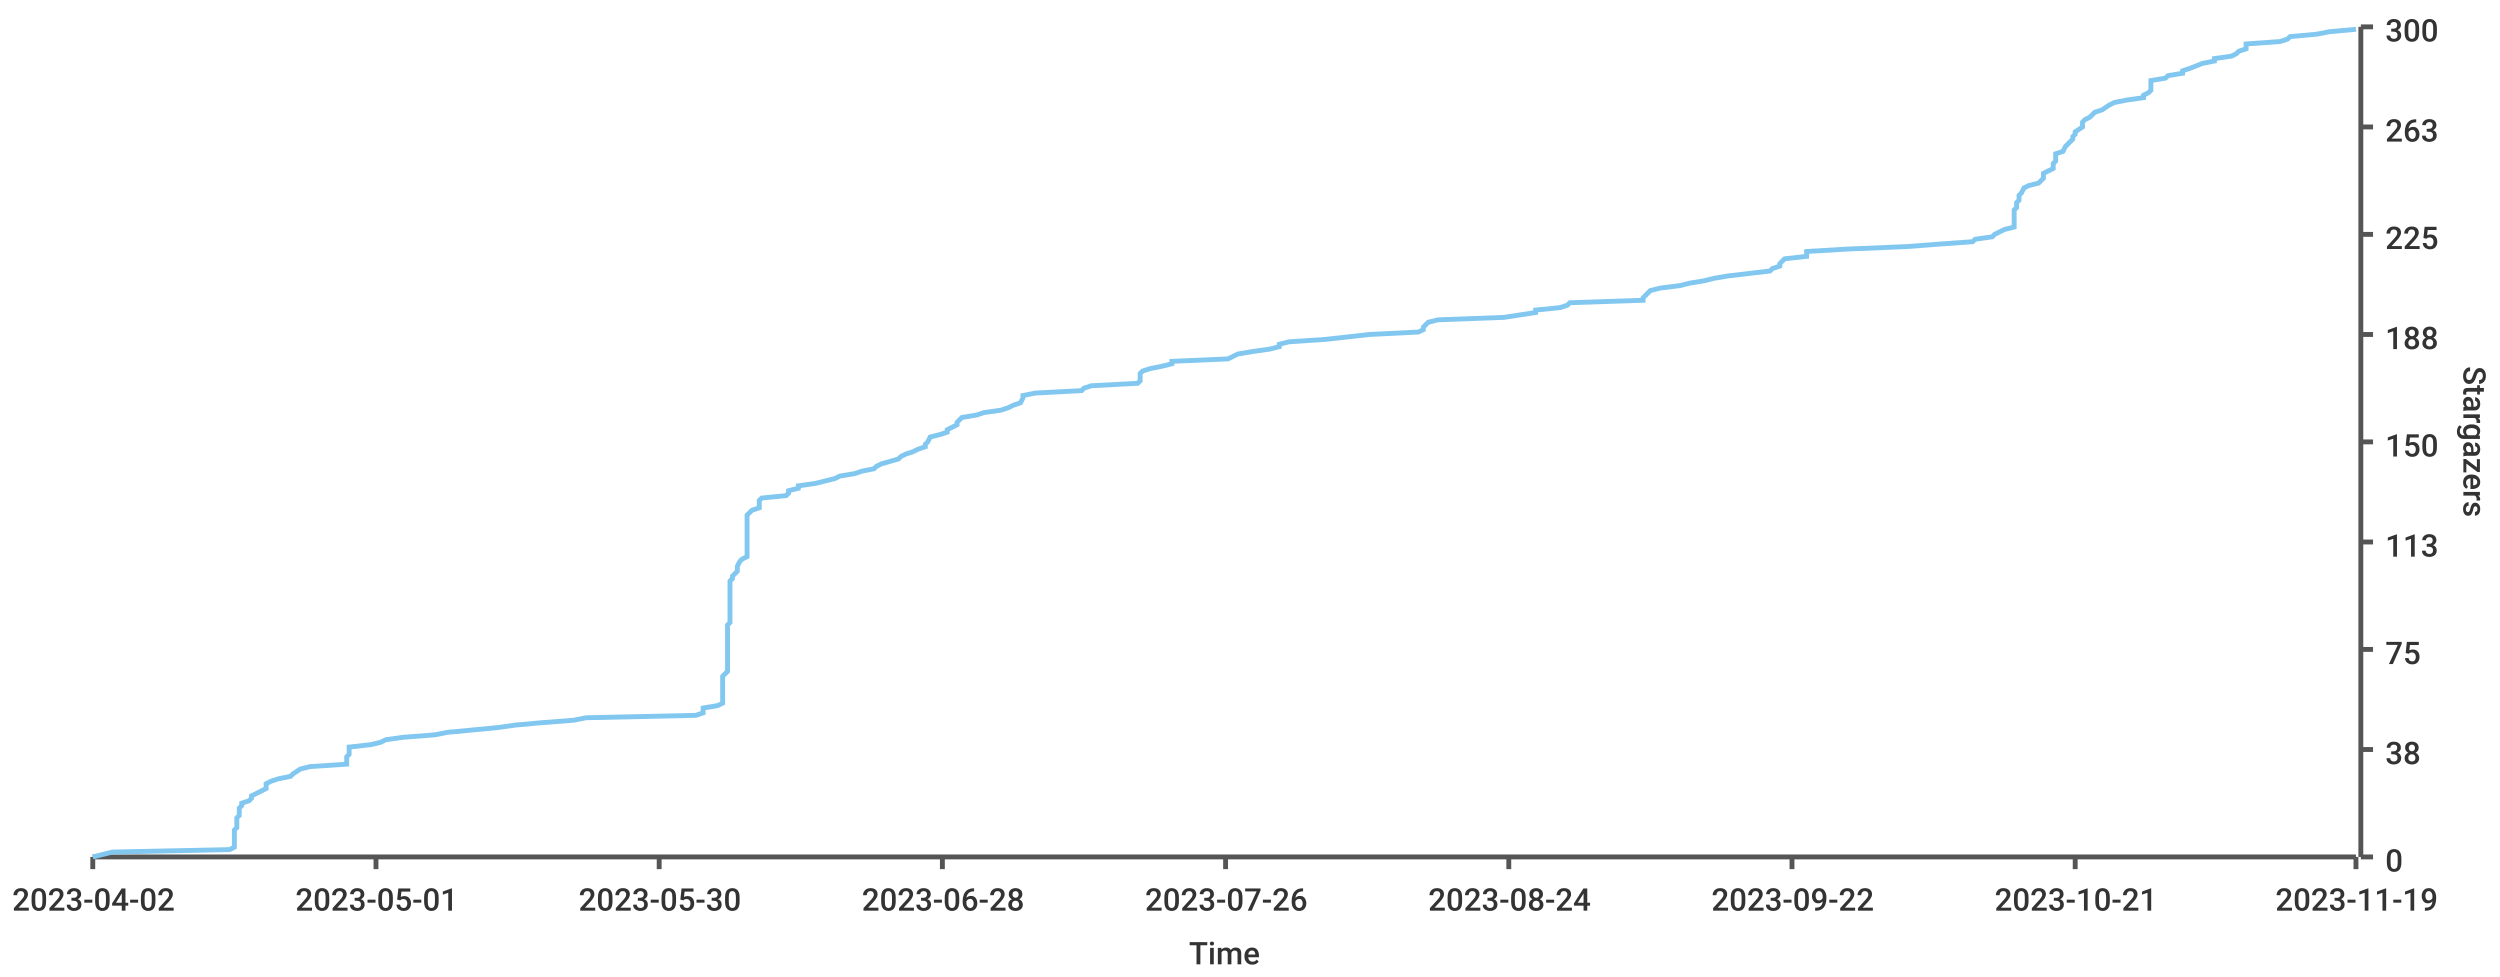
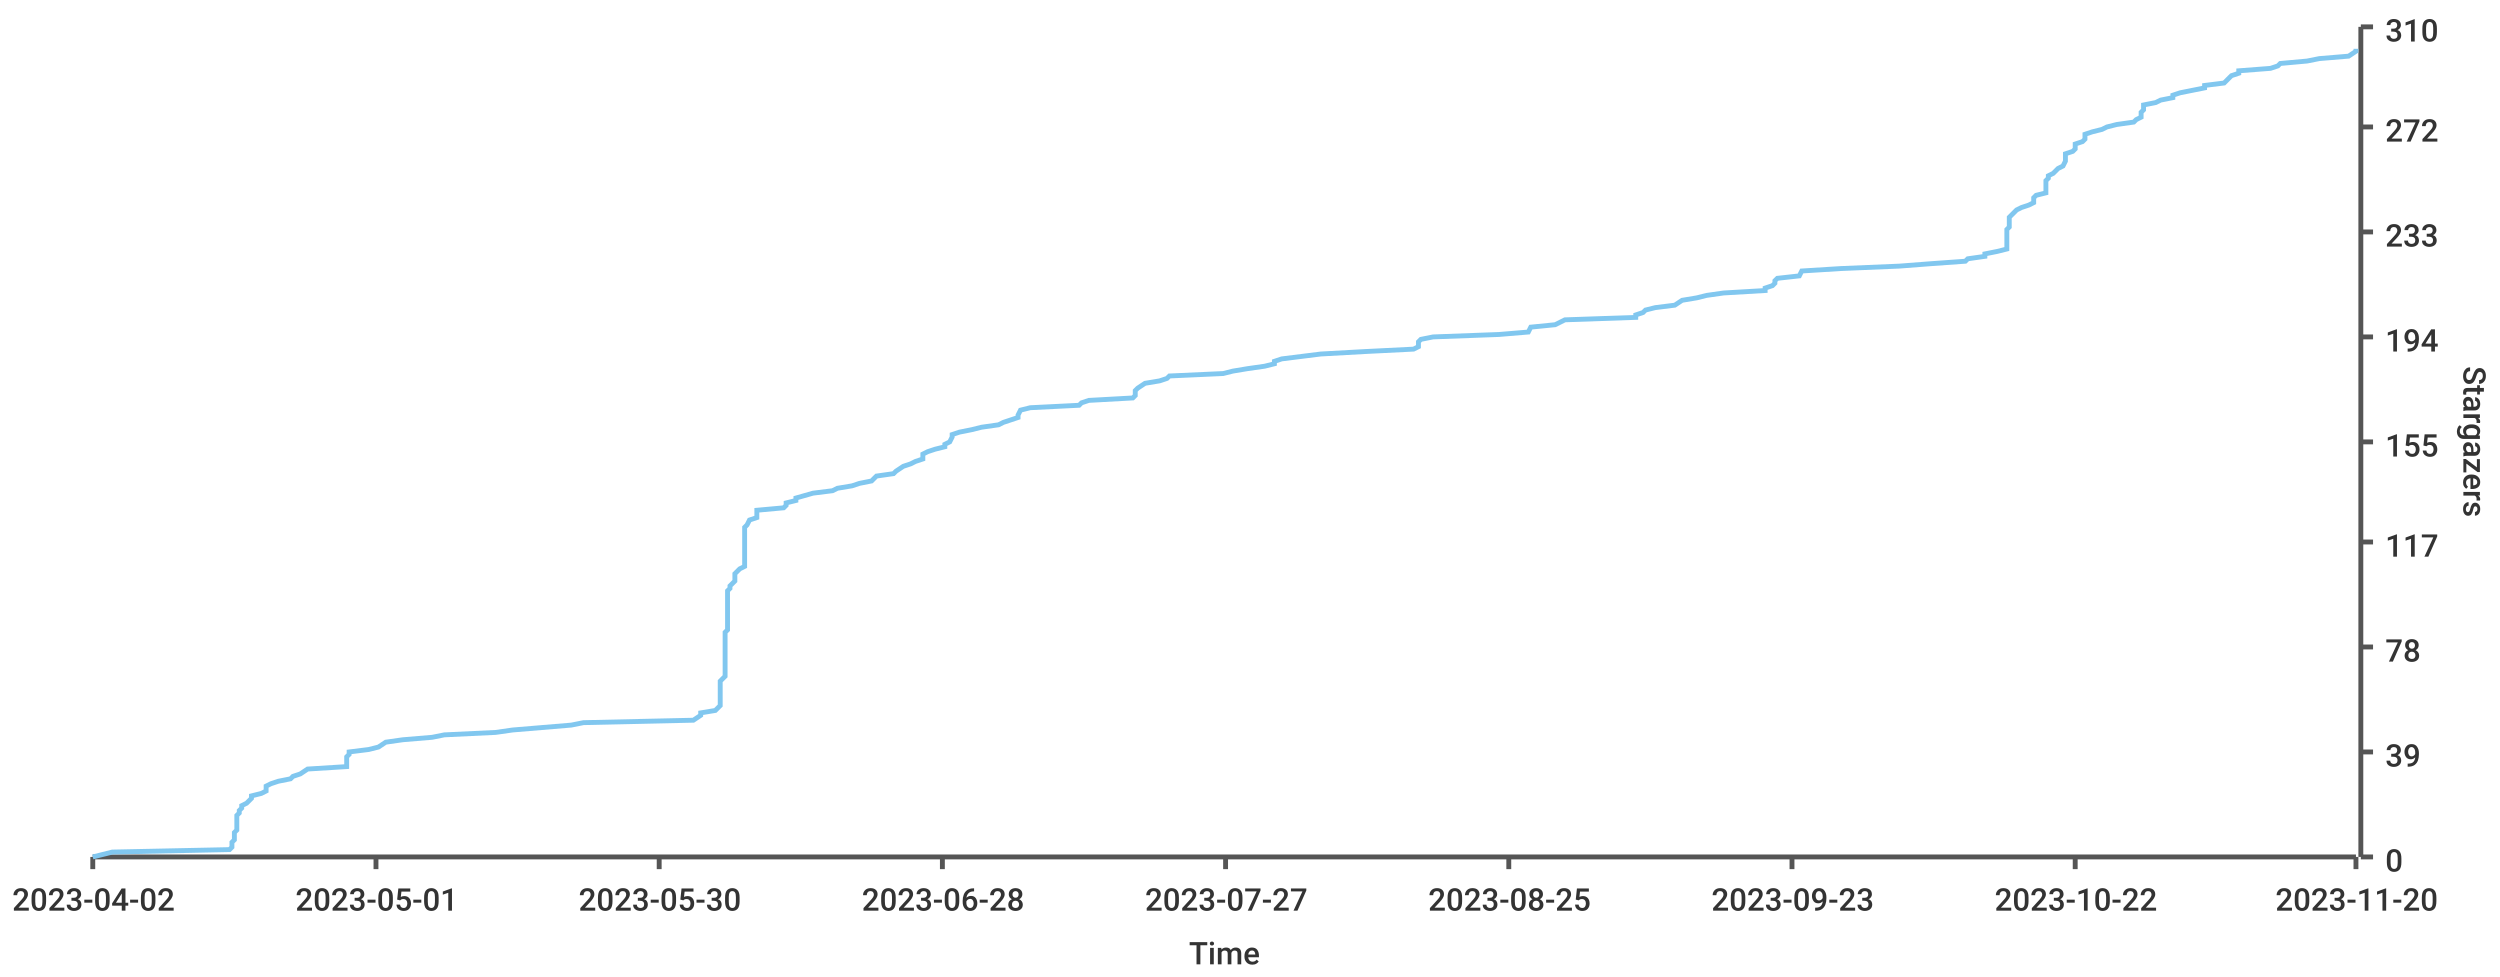
<svg xmlns="http://www.w3.org/2000/svg" width="1024" height="400">\n<path d="M 0 0 L 1024 0 L 1024 400 L 0 400 L 0 0" style="stroke-width:0;stroke:rgba(255,255,255,1.0);fill:rgba(255,255,255,1.0)" />
  <path d="M 38 11 L 965 11 L 965 351 L 38 351 L 38 11" style="stroke-width:0;stroke:rgba(255,255,255,1.0);fill:rgba(255,255,255,1.0)" />
  <path d="M 38 351 L 965 351" style="stroke-width:2;stroke:rgba(85,85,85,1.0);fill:none" />
  <path d="M 38 351 L 38 356" style="stroke-width:2;stroke:rgba(85,85,85,1.0);fill:none" />
  <text x="5" y="373" style="stroke-width:0;stroke:none;fill:rgba(51,51,51,1.0);font-size:12.8px;font-family:'Roboto Medium',sans-serif">2023-04-02</text>
  <path d="M 154 351 L 154 356" style="stroke-width:2;stroke:rgba(85,85,85,1.0);fill:none" />
  <text x="121" y="373" style="stroke-width:0;stroke:none;fill:rgba(51,51,51,1.0);font-size:12.8px;font-family:'Roboto Medium',sans-serif">2023-05-01</text>
  <path d="M 270 351 L 270 356" style="stroke-width:2;stroke:rgba(85,85,85,1.0);fill:none" />
  <text x="237" y="373" style="stroke-width:0;stroke:none;fill:rgba(51,51,51,1.0);font-size:12.8px;font-family:'Roboto Medium',sans-serif">2023-05-30</text>
  <path d="M 386 351 L 386 356" style="stroke-width:2;stroke:rgba(85,85,85,1.0);fill:none" />
  <text x="353" y="373" style="stroke-width:0;stroke:none;fill:rgba(51,51,51,1.0);font-size:12.8px;font-family:'Roboto Medium',sans-serif">2023-06-28</text>
  <path d="M 502 351 L 502 356" style="stroke-width:2;stroke:rgba(85,85,85,1.0);fill:none" />
-   <text x="469" y="373" style="stroke-width:0;stroke:none;fill:rgba(51,51,51,1.0);font-size:12.8px;font-family:'Roboto Medium',sans-serif">2023-07-26</text>
+   <text x="469" y="373" style="stroke-width:0;stroke:none;fill:rgba(51,51,51,1.0);font-size:12.8px;font-family:'Roboto Medium',sans-serif">2023-07-27</text>
  <path d="M 618 351 L 618 356" style="stroke-width:2;stroke:rgba(85,85,85,1.0);fill:none" />
-   <text x="585" y="373" style="stroke-width:0;stroke:none;fill:rgba(51,51,51,1.0);font-size:12.8px;font-family:'Roboto Medium',sans-serif">2023-08-24</text>
+   <text x="585" y="373" style="stroke-width:0;stroke:none;fill:rgba(51,51,51,1.0);font-size:12.8px;font-family:'Roboto Medium',sans-serif">2023-08-25</text>
  <path d="M 734 351 L 734 356" style="stroke-width:2;stroke:rgba(85,85,85,1.0);fill:none" />
-   <text x="701" y="373" style="stroke-width:0;stroke:none;fill:rgba(51,51,51,1.0);font-size:12.8px;font-family:'Roboto Medium',sans-serif">2023-09-22</text>
+   <text x="701" y="373" style="stroke-width:0;stroke:none;fill:rgba(51,51,51,1.0);font-size:12.8px;font-family:'Roboto Medium',sans-serif">2023-09-23</text>
  <path d="M 850 351 L 850 356" style="stroke-width:2;stroke:rgba(85,85,85,1.0);fill:none" />
-   <text x="817" y="373" style="stroke-width:0;stroke:none;fill:rgba(51,51,51,1.0);font-size:12.8px;font-family:'Roboto Medium',sans-serif">2023-10-21</text>
+   <text x="817" y="373" style="stroke-width:0;stroke:none;fill:rgba(51,51,51,1.0);font-size:12.8px;font-family:'Roboto Medium',sans-serif">2023-10-22</text>
  <path d="M 965 351 L 965 356" style="stroke-width:2;stroke:rgba(85,85,85,1.0);fill:none" />
-   <text x="932" y="373" style="stroke-width:0;stroke:none;fill:rgba(51,51,51,1.0);font-size:12.8px;font-family:'Roboto Medium',sans-serif">2023-11-19</text>
+   <text x="932" y="373" style="stroke-width:0;stroke:none;fill:rgba(51,51,51,1.0);font-size:12.8px;font-family:'Roboto Medium',sans-serif">2023-11-20</text>
  <text x="487" y="395" style="stroke-width:0;stroke:none;fill:rgba(51,51,51,1.0);font-size:12.8px;font-family:'Roboto Medium',sans-serif">Time</text>
  <path d="M 967 351 L 967 11" style="stroke-width:2;stroke:rgba(85,85,85,1.0);fill:none" />
  <path d="M 967 351 L 972 351" style="stroke-width:2;stroke:rgba(85,85,85,1.0);fill:none" />
  <text x="977" y="357" style="stroke-width:0;stroke:none;fill:rgba(51,51,51,1.0);font-size:12.8px;font-family:'Roboto Medium',sans-serif">0</text>
-   <path d="M 967 307 L 972 307" style="stroke-width:2;stroke:rgba(85,85,85,1.0);fill:none" />
-   <text x="977" y="313" style="stroke-width:0;stroke:none;fill:rgba(51,51,51,1.0);font-size:12.8px;font-family:'Roboto Medium',sans-serif">38</text>
-   <path d="M 967 266 L 972 266" style="stroke-width:2;stroke:rgba(85,85,85,1.0);fill:none" />
-   <text x="977" y="272" style="stroke-width:0;stroke:none;fill:rgba(51,51,51,1.0);font-size:12.8px;font-family:'Roboto Medium',sans-serif">75</text>
+   <path d="M 967 308 L 972 308" style="stroke-width:2;stroke:rgba(85,85,85,1.0);fill:none" />
+   <text x="977" y="314" style="stroke-width:0;stroke:none;fill:rgba(51,51,51,1.0);font-size:12.8px;font-family:'Roboto Medium',sans-serif">39</text>
+   <path d="M 967 265 L 972 265" style="stroke-width:2;stroke:rgba(85,85,85,1.0);fill:none" />
+   <text x="977" y="271" style="stroke-width:0;stroke:none;fill:rgba(51,51,51,1.0);font-size:12.8px;font-family:'Roboto Medium',sans-serif">78</text>
  <path d="M 967 222 L 972 222" style="stroke-width:2;stroke:rgba(85,85,85,1.0);fill:none" />
-   <text x="977" y="228" style="stroke-width:0;stroke:none;fill:rgba(51,51,51,1.0);font-size:12.8px;font-family:'Roboto Medium',sans-serif">113</text>
+   <text x="977" y="228" style="stroke-width:0;stroke:none;fill:rgba(51,51,51,1.0);font-size:12.8px;font-family:'Roboto Medium',sans-serif">117</text>
  <path d="M 967 181 L 972 181" style="stroke-width:2;stroke:rgba(85,85,85,1.0);fill:none" />
-   <text x="977" y="187" style="stroke-width:0;stroke:none;fill:rgba(51,51,51,1.0);font-size:12.8px;font-family:'Roboto Medium',sans-serif">150</text>
-   <path d="M 967 137 L 972 137" style="stroke-width:2;stroke:rgba(85,85,85,1.0);fill:none" />
-   <text x="977" y="143" style="stroke-width:0;stroke:none;fill:rgba(51,51,51,1.0);font-size:12.8px;font-family:'Roboto Medium',sans-serif">188</text>
-   <path d="M 967 96 L 972 96" style="stroke-width:2;stroke:rgba(85,85,85,1.0);fill:none" />
-   <text x="977" y="102" style="stroke-width:0;stroke:none;fill:rgba(51,51,51,1.0);font-size:12.8px;font-family:'Roboto Medium',sans-serif">225</text>
+   <text x="977" y="187" style="stroke-width:0;stroke:none;fill:rgba(51,51,51,1.0);font-size:12.8px;font-family:'Roboto Medium',sans-serif">155</text>
+   <path d="M 967 138 L 972 138" style="stroke-width:2;stroke:rgba(85,85,85,1.0);fill:none" />
+   <text x="977" y="144" style="stroke-width:0;stroke:none;fill:rgba(51,51,51,1.0);font-size:12.8px;font-family:'Roboto Medium',sans-serif">194</text>
+   <path d="M 967 95 L 972 95" style="stroke-width:2;stroke:rgba(85,85,85,1.0);fill:none" />
+   <text x="977" y="101" style="stroke-width:0;stroke:none;fill:rgba(51,51,51,1.0);font-size:12.8px;font-family:'Roboto Medium',sans-serif">233</text>
  <path d="M 967 52 L 972 52" style="stroke-width:2;stroke:rgba(85,85,85,1.0);fill:none" />
-   <text x="977" y="58" style="stroke-width:0;stroke:none;fill:rgba(51,51,51,1.0);font-size:12.8px;font-family:'Roboto Medium',sans-serif">263</text>
+   <text x="977" y="58" style="stroke-width:0;stroke:none;fill:rgba(51,51,51,1.0);font-size:12.8px;font-family:'Roboto Medium',sans-serif">272</text>
  <path d="M 967 11 L 972 11" style="stroke-width:2;stroke:rgba(85,85,85,1.0);fill:none" />
-   <text x="977" y="17" style="stroke-width:0;stroke:none;fill:rgba(51,51,51,1.0);font-size:12.8px;font-family:'Roboto Medium',sans-serif">300</text>
+   <text x="977" y="17" style="stroke-width:0;stroke:none;fill:rgba(51,51,51,1.0);font-size:12.8px;font-family:'Roboto Medium',sans-serif">310</text>
  <text x="1009" y="150" style="stroke-width:0;stroke:none;fill:rgba(51,51,51,1.0);font-size:12.8px;font-family:'Roboto Medium',sans-serif" transform="rotate(90.00,1009,150)">Stargazers</text>
-   <path d="M 38 351 L 46 349 L 94 348 L 96 347 L 96 346 L 96 345 L 96 344 L 96 343 L 96 341 L 96 340 L 97 339 L 97 338 L 97 337 L 97 336 L 97 335 L 98 334 L 98 332 L 98 331 L 99 330 L 99 329 L 102 328 L 103 327 L 103 326 L 107 324 L 109 323 L 109 322 L 109 321 L 111 320 L 114 319 L 119 318 L 120 317 L 123 315 L 127 314 L 142 313 L 142 312 L 142 311 L 142 310 L 143 309 L 143 307 L 143 306 L 152 305 L 156 304 L 158 303 L 165 302 L 178 301 L 183 300 L 204 298 L 211 297 L 222 296 L 235 295 L 240 294 L 285 293 L 288 292 L 288 290 L 294 289 L 296 288 L 296 287 L 296 286 L 296 285 L 296 284 L 296 283 L 296 281 L 296 280 L 296 279 L 296 278 L 296 277 L 297 276 L 298 275 L 298 273 L 298 272 L 298 271 L 298 270 L 298 269 L 298 268 L 298 267 L 298 266 L 298 264 L 298 263 L 298 262 L 298 261 L 298 260 L 298 259 L 298 258 L 298 256 L 299 255 L 299 254 L 299 253 L 299 252 L 299 251 L 299 250 L 299 249 L 299 247 L 299 246 L 299 245 L 299 244 L 299 243 L 299 242 L 299 241 L 299 239 L 299 238 L 300 237 L 300 236 L 301 235 L 302 234 L 302 233 L 302 232 L 303 230 L 304 229 L 306 228 L 306 227 L 306 226 L 306 225 L 306 224 L 306 222 L 306 221 L 306 220 L 306 219 L 306 218 L 306 217 L 306 216 L 306 215 L 306 213 L 306 212 L 306 211 L 307 210 L 308 209 L 311 208 L 311 207 L 311 205 L 312 204 L 322 203 L 323 202 L 323 201 L 327 200 L 327 199 L 334 198 L 342 196 L 344 195 L 350 194 L 353 193 L 358 192 L 359 191 L 361 190 L 368 188 L 369 187 L 371 186 L 374 185 L 376 184 L 379 183 L 379 182 L 380 181 L 381 179 L 385 178 L 388 177 L 388 176 L 390 175 L 392 174 L 392 173 L 394 171 L 400 170 L 403 169 L 410 168 L 413 167 L 415 166 L 418 165 L 419 163 L 419 162 L 424 161 L 443 160 L 444 159 L 447 158 L 466 157 L 467 156 L 467 154 L 467 153 L 468 152 L 471 151 L 476 150 L 480 149 L 480 148 L 503 147 L 507 145 L 513 144 L 520 143 L 524 142 L 524 141 L 528 140 L 543 139 L 561 137 L 581 136 L 583 135 L 583 134 L 584 133 L 585 132 L 589 131 L 616 130 L 629 128 L 629 127 L 639 126 L 642 125 L 643 124 L 673 123 L 673 122 L 675 120 L 676 119 L 680 118 L 688 117 L 692 116 L 698 115 L 702 114 L 708 113 L 725 111 L 726 110 L 729 109 L 729 108 L 730 107 L 731 106 L 740 105 L 740 103 L 757 102 L 781 101 L 794 100 L 808 99 L 809 98 L 816 97 L 817 96 L 821 94 L 825 93 L 825 92 L 825 91 L 825 90 L 825 89 L 825 88 L 825 86 L 826 85 L 826 84 L 826 83 L 827 82 L 827 81 L 827 80 L 828 79 L 829 77 L 831 76 L 835 75 L 836 74 L 837 73 L 837 72 L 837 71 L 841 69 L 841 68 L 841 67 L 842 66 L 842 65 L 842 64 L 842 63 L 845 62 L 846 60 L 847 59 L 848 58 L 849 57 L 849 56 L 850 55 L 850 54 L 853 52 L 853 51 L 853 50 L 854 49 L 856 48 L 857 47 L 858 46 L 861 45 L 864 43 L 866 42 L 871 41 L 878 40 L 878 39 L 880 38 L 881 37 L 881 35 L 881 34 L 881 33 L 887 32 L 888 31 L 894 30 L 894 29 L 897 28 L 902 26 L 907 25 L 907 24 L 914 23 L 916 22 L 917 21 L 920 20 L 920 18 L 934 17 L 937 16 L 938 15 L 949 14 L 954 13 L 965 12" style="stroke-width:2;stroke:rgba(129,199,239,1.0);fill:none" />
+   <path d="M 38 351 L 46 349 L 94 348 L 95 347 L 95 346 L 95 345 L 96 344 L 96 343 L 96 342 L 96 341 L 97 340 L 97 338 L 97 337 L 97 336 L 97 335 L 97 334 L 98 333 L 98 332 L 99 331 L 99 330 L 101 329 L 103 327 L 103 326 L 107 325 L 109 324 L 109 323 L 109 322 L 111 321 L 114 320 L 119 319 L 120 318 L 123 317 L 126 315 L 142 314 L 142 313 L 142 312 L 142 311 L 142 310 L 143 309 L 143 308 L 151 307 L 155 306 L 158 304 L 165 303 L 177 302 L 182 301 L 203 300 L 210 299 L 222 298 L 234 297 L 239 296 L 284 295 L 287 293 L 287 292 L 293 291 L 294 290 L 295 289 L 295 288 L 295 287 L 295 286 L 295 285 L 295 284 L 295 283 L 295 281 L 295 280 L 295 279 L 296 278 L 297 277 L 297 276 L 297 275 L 297 274 L 297 273 L 297 272 L 297 270 L 297 269 L 297 268 L 297 267 L 297 266 L 297 265 L 297 264 L 297 263 L 297 262 L 297 261 L 297 259 L 298 258 L 298 257 L 298 256 L 298 255 L 298 254 L 298 253 L 298 252 L 298 251 L 298 250 L 298 249 L 298 247 L 298 246 L 298 245 L 298 244 L 298 243 L 298 242 L 299 241 L 299 240 L 300 239 L 301 238 L 301 236 L 301 235 L 302 234 L 303 233 L 305 232 L 305 231 L 305 230 L 305 229 L 305 228 L 305 227 L 305 225 L 305 224 L 305 223 L 305 222 L 305 221 L 305 220 L 305 219 L 305 218 L 305 217 L 305 216 L 306 215 L 307 213 L 310 212 L 310 211 L 310 210 L 310 209 L 321 208 L 322 207 L 322 206 L 326 205 L 326 204 L 333 202 L 341 201 L 343 200 L 349 199 L 352 198 L 357 197 L 358 196 L 359 195 L 366 194 L 367 193 L 370 191 L 373 190 L 375 189 L 378 188 L 378 187 L 378 186 L 380 185 L 383 184 L 387 183 L 387 182 L 389 181 L 390 179 L 390 178 L 393 177 L 398 176 L 402 175 L 409 174 L 411 173 L 414 172 L 417 171 L 417 170 L 418 168 L 422 167 L 442 166 L 443 165 L 446 164 L 464 163 L 465 162 L 465 161 L 465 160 L 466 159 L 469 157 L 475 156 L 478 155 L 479 154 L 501 153 L 505 152 L 511 151 L 518 150 L 522 149 L 522 148 L 525 147 L 541 145 L 559 144 L 579 143 L 581 142 L 581 141 L 581 140 L 582 139 L 587 138 L 614 137 L 626 136 L 627 134 L 637 133 L 639 132 L 641 131 L 670 130 L 670 129 L 673 128 L 674 127 L 678 126 L 686 125 L 689 123 L 695 122 L 699 121 L 706 120 L 723 119 L 723 118 L 726 117 L 727 116 L 727 115 L 728 114 L 737 113 L 738 111 L 754 110 L 778 109 L 791 108 L 805 107 L 806 106 L 813 105 L 813 104 L 818 103 L 822 102 L 822 100 L 822 99 L 822 98 L 822 97 L 822 96 L 822 95 L 822 94 L 823 93 L 823 92 L 823 91 L 823 89 L 824 88 L 825 87 L 826 86 L 828 85 L 831 84 L 833 83 L 833 82 L 833 81 L 834 80 L 838 79 L 838 77 L 838 76 L 838 75 L 838 74 L 839 73 L 839 72 L 841 71 L 842 70 L 843 69 L 845 68 L 846 66 L 846 65 L 846 64 L 846 63 L 849 62 L 850 61 L 850 60 L 850 59 L 853 58 L 854 57 L 854 55 L 857 54 L 861 53 L 863 52 L 867 51 L 874 50 L 875 49 L 877 48 L 877 47 L 877 46 L 878 45 L 878 43 L 883 42 L 885 41 L 890 40 L 890 39 L 893 38 L 898 37 L 903 36 L 903 35 L 911 34 L 913 32 L 914 31 L 917 30 L 917 29 L 930 28 L 933 27 L 934 26 L 945 25 L 950 24 L 962 23 L 965 21 L 965 20" style="stroke-width:2;stroke:rgba(129,199,239,1.0);fill:none" />
</svg>
